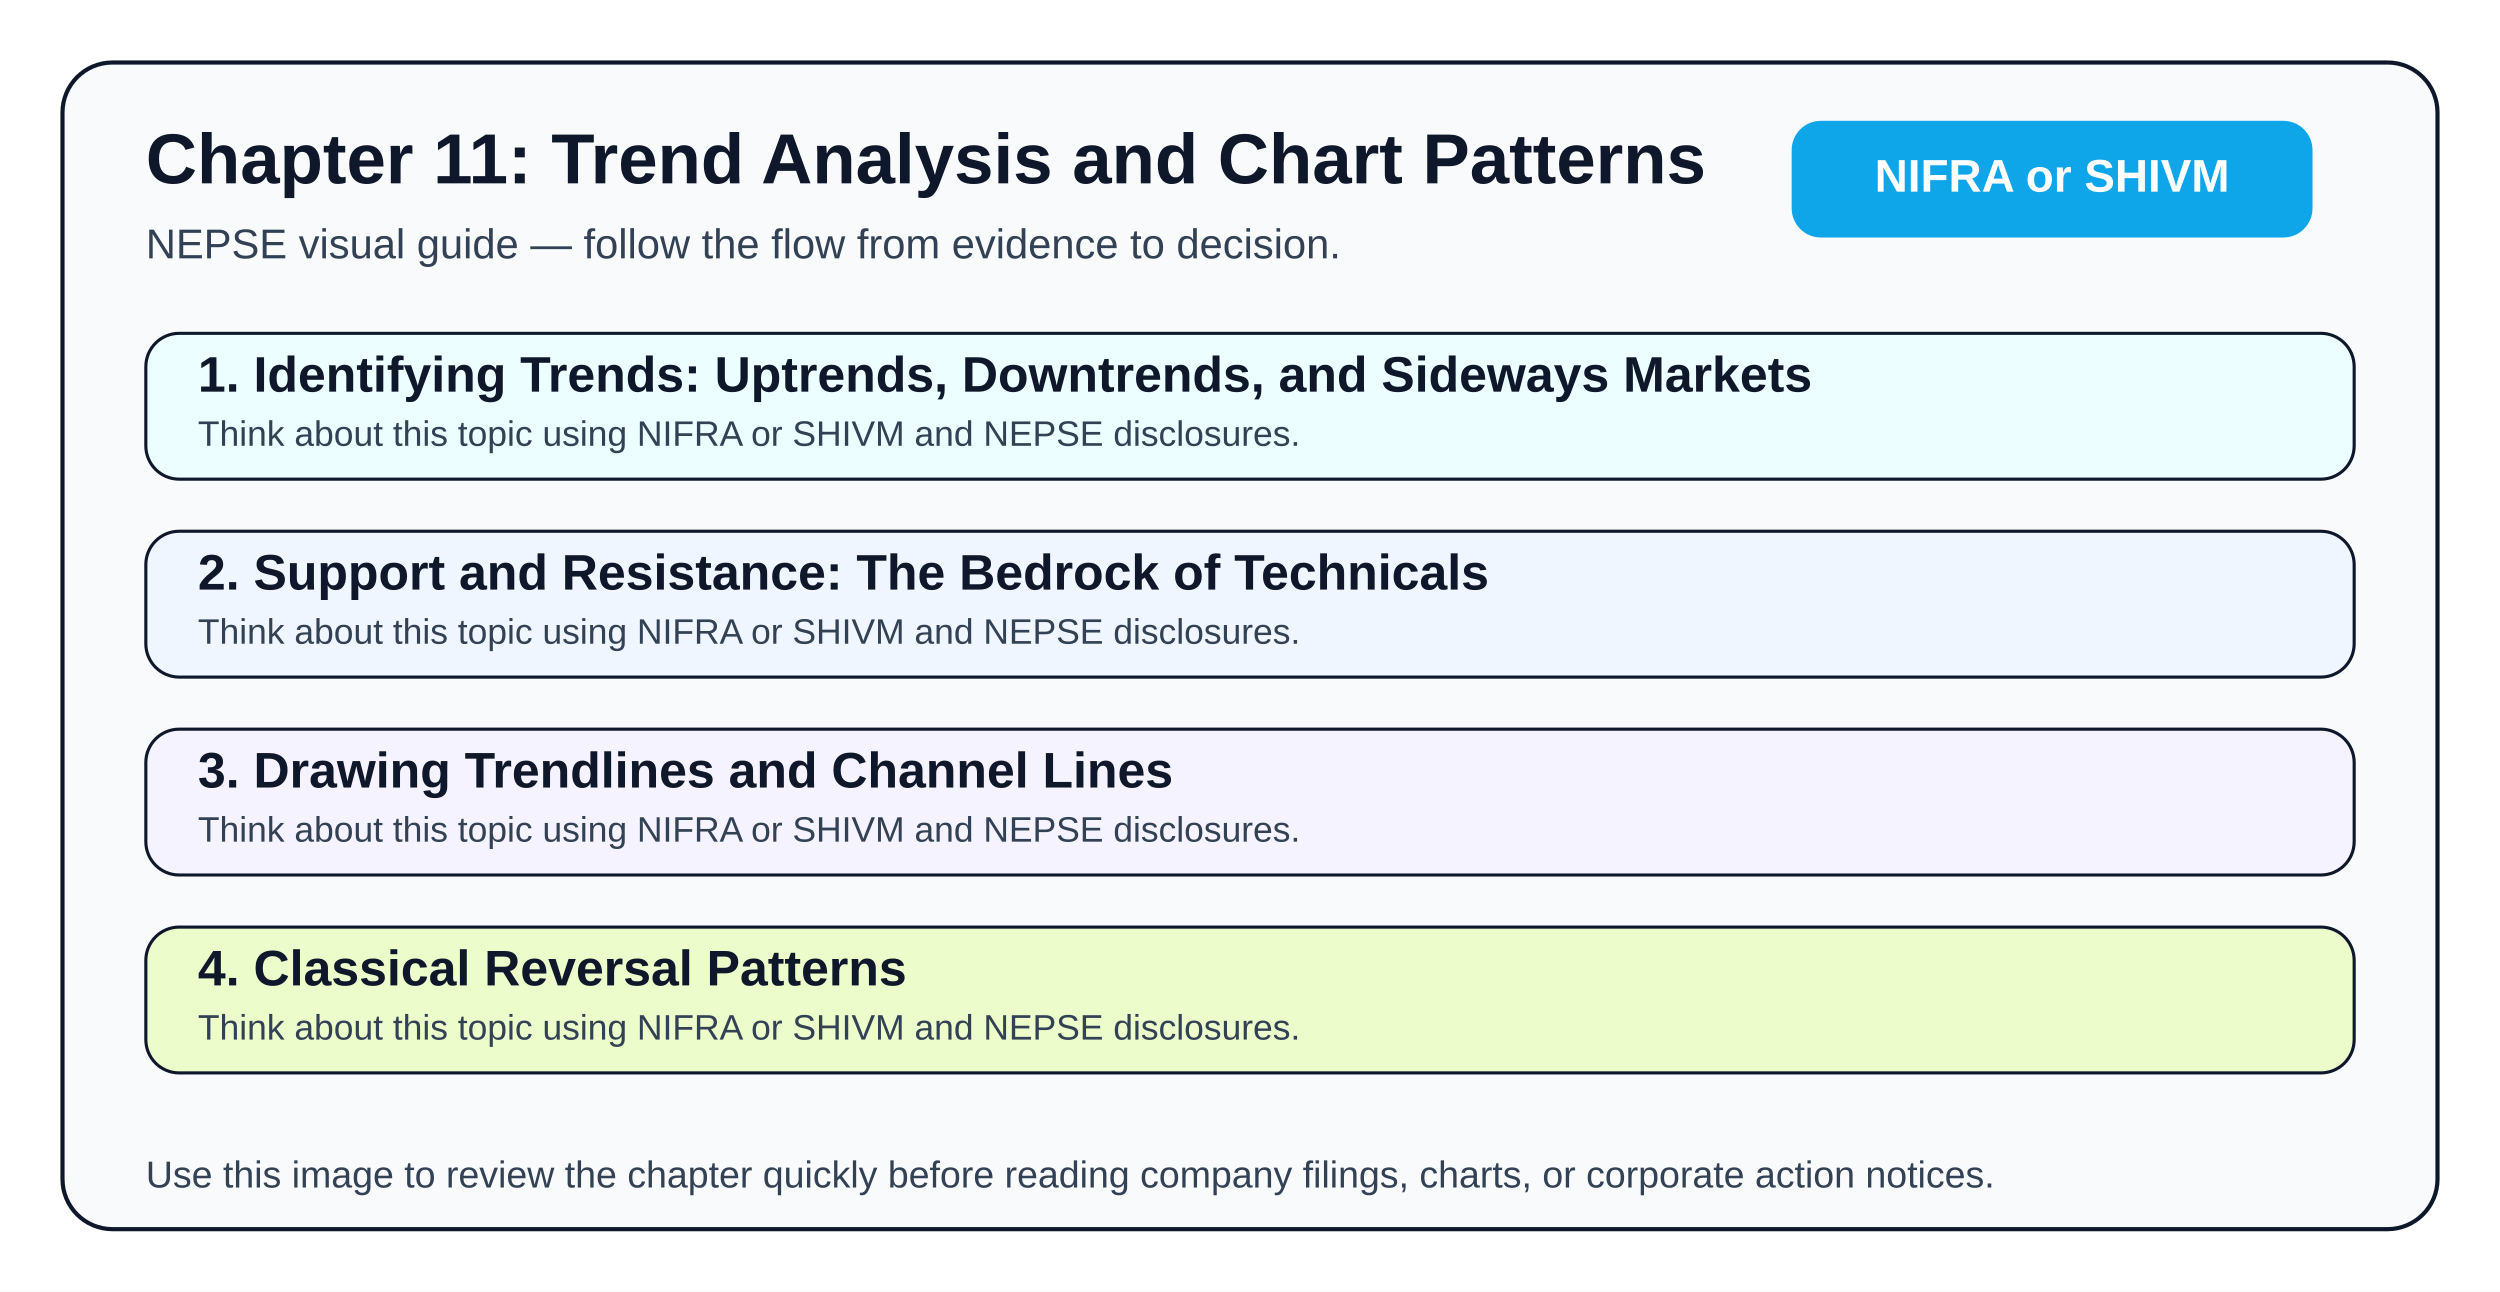
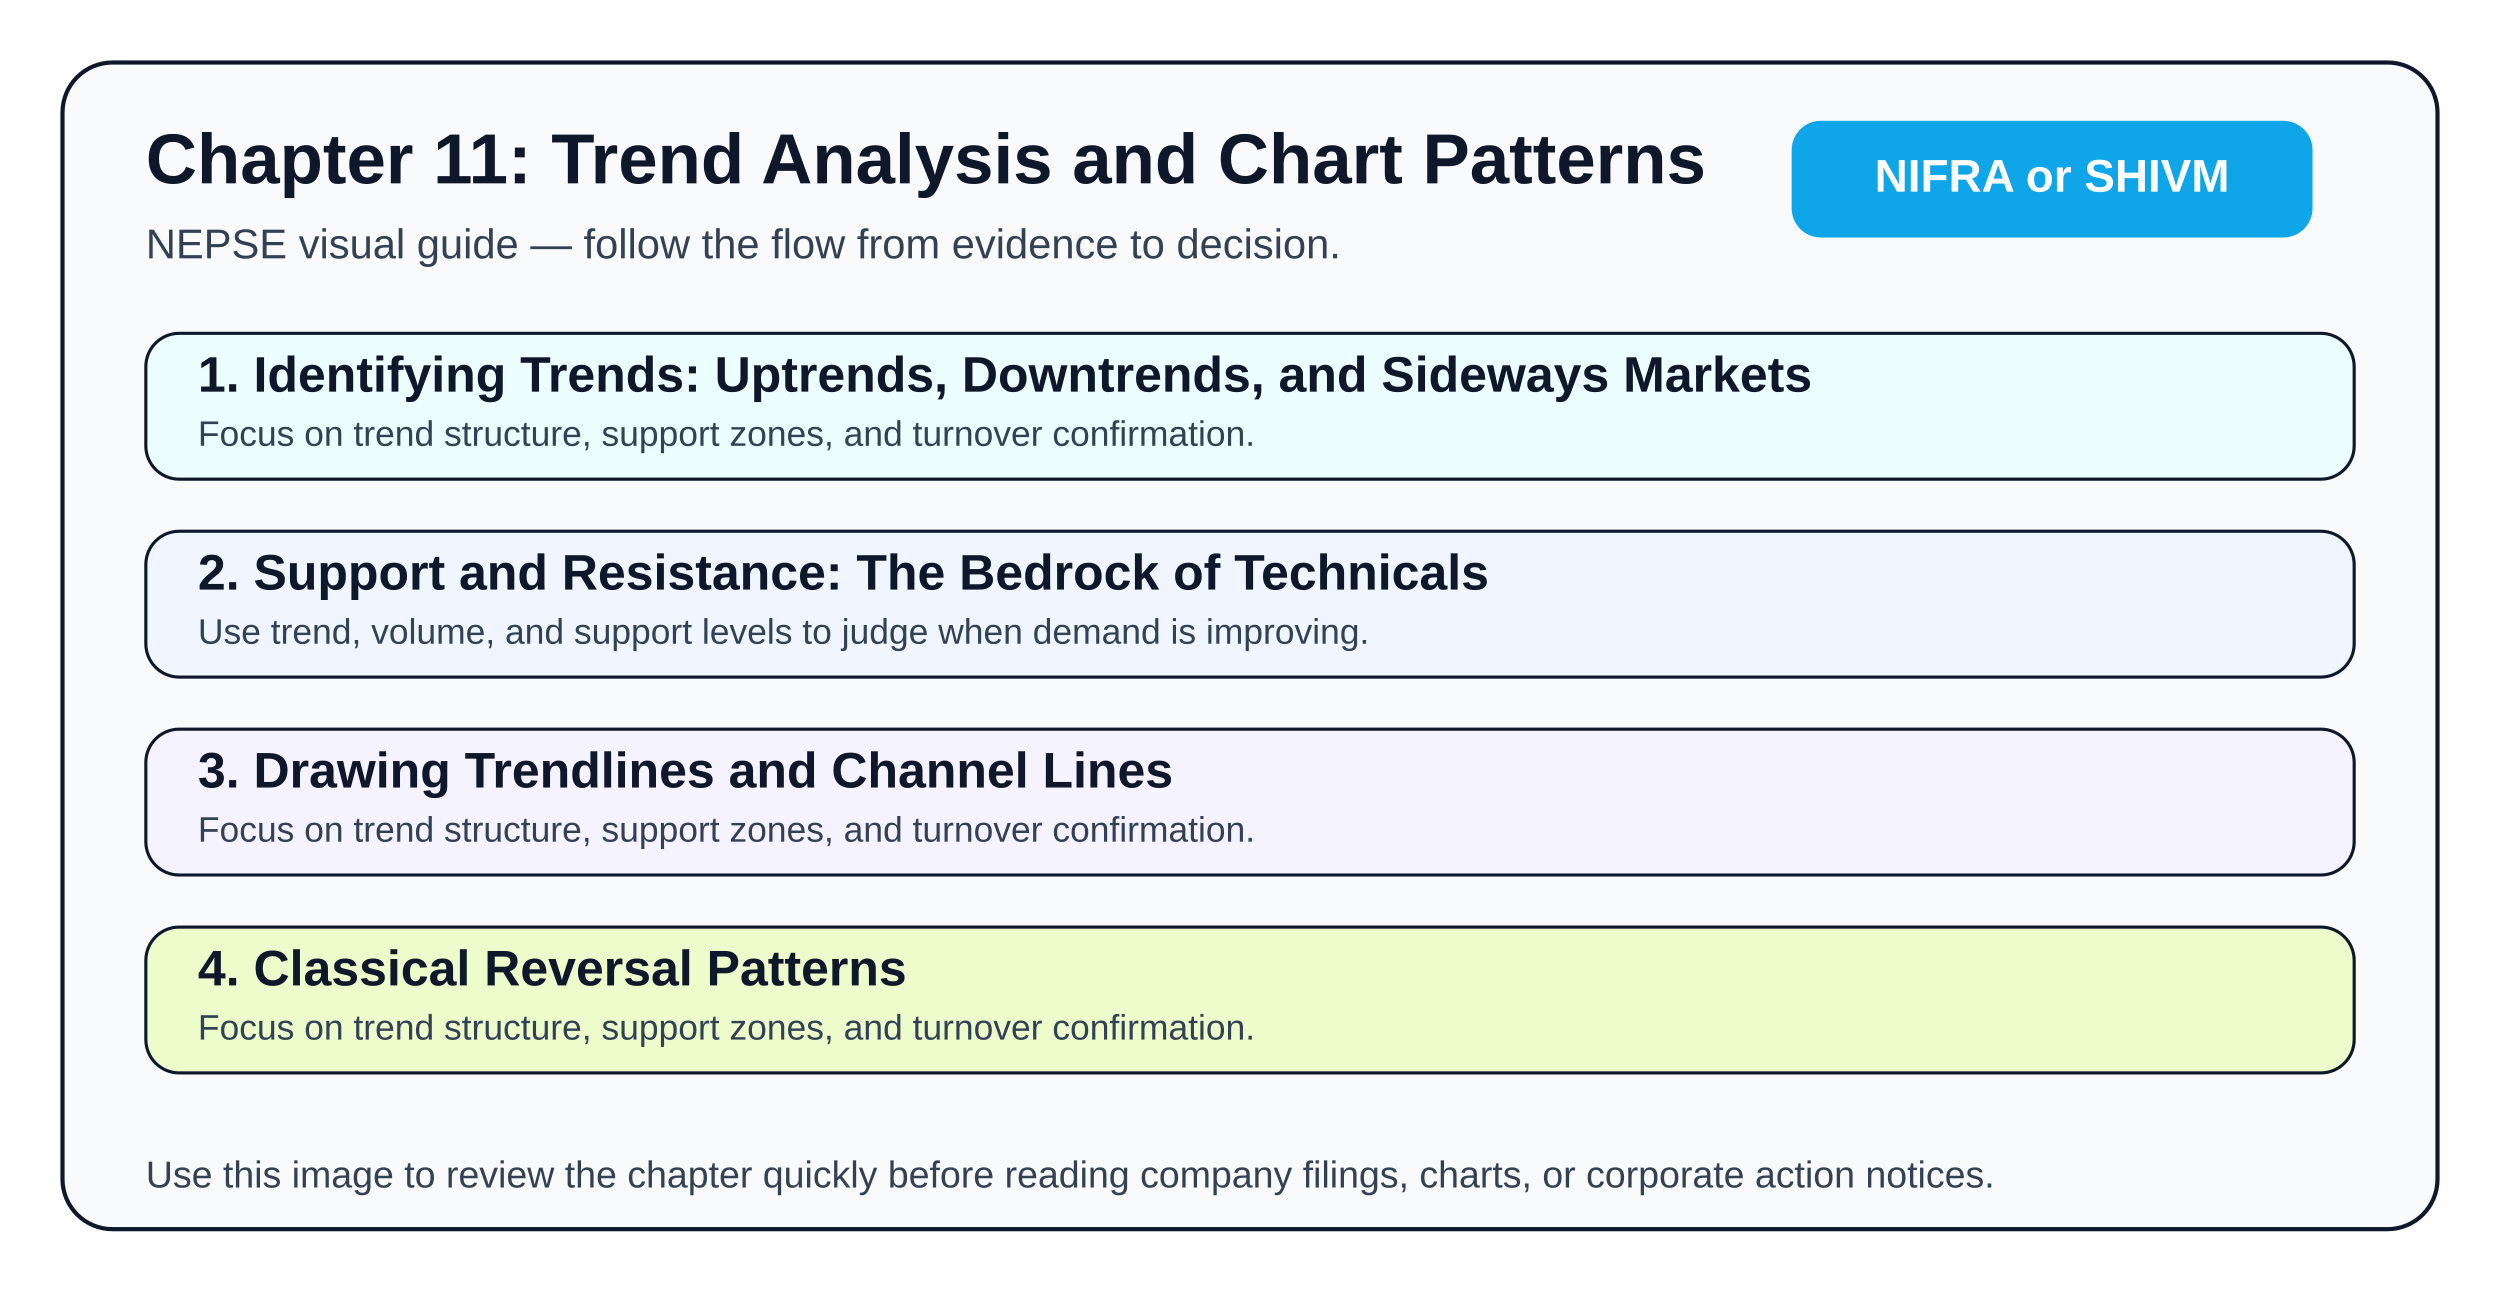
<svg xmlns="http://www.w3.org/2000/svg" width="1200" height="620" viewBox="0 0 1200 620">
  <rect width="1200" height="620" fill="#ffffff" />
  <rect x="30" y="30" width="1140" height="560" rx="24" fill="#f8fafc" stroke="#0f172a" stroke-width="2" />
  <text x="70" y="88" font-size="34" font-family="Arial, sans-serif" font-weight="700" fill="#0f172a">Chapter 11: Trend Analysis and Chart Patterns</text>
  <text x="70" y="124" font-size="20" font-family="Arial, sans-serif" fill="#334155">NEPSE visual guide — follow the flow from evidence to decision.</text>
  <rect x="860" y="58" width="250" height="56" rx="14" fill="#0ea5e9" />
  <text x="985" y="92" text-anchor="middle" font-size="22" font-family="Arial, sans-serif" font-weight="700" fill="#ffffff">NIFRA or SHIVM</text>
  <rect x="70" y="160" width="1060" height="70" rx="16" fill="#ecfeff" stroke="#0f172a" stroke-width="1.5" />
  <text x="95" y="188" font-size="24" font-family="Arial, sans-serif" fill="#0f172a" font-weight="700">1. Identifying Trends: Uptrends, Downtrends, and Sideways Markets</text>
-   <text x="95" y="214" font-size="17" font-family="Arial, sans-serif" fill="#334155">Think about this topic using NIFRA or SHIVM and NEPSE disclosures.</text>
+   <text x="95" y="214" font-size="17" font-family="Arial, sans-serif" fill="#334155">Focus on trend structure, support zones, and turnover confirmation.</text>
  <rect x="70" y="255" width="1060" height="70" rx="16" fill="#eff6ff" stroke="#0f172a" stroke-width="1.5" />
  <text x="95" y="283" font-size="24" font-family="Arial, sans-serif" fill="#0f172a" font-weight="700">2. Support and Resistance: The Bedrock of Technicals</text>
-   <text x="95" y="309" font-size="17" font-family="Arial, sans-serif" fill="#334155">Think about this topic using NIFRA or SHIVM and NEPSE disclosures.</text>
+   <text x="95" y="309" font-size="17" font-family="Arial, sans-serif" fill="#334155">Use trend, volume, and support levels to judge when demand is improving.</text>
  <rect x="70" y="350" width="1060" height="70" rx="16" fill="#f5f3ff" stroke="#0f172a" stroke-width="1.5" />
  <text x="95" y="378" font-size="24" font-family="Arial, sans-serif" fill="#0f172a" font-weight="700">3. Drawing Trendlines and Channel Lines</text>
-   <text x="95" y="404" font-size="17" font-family="Arial, sans-serif" fill="#334155">Think about this topic using NIFRA or SHIVM and NEPSE disclosures.</text>
+   <text x="95" y="404" font-size="17" font-family="Arial, sans-serif" fill="#334155">Focus on trend structure, support zones, and turnover confirmation.</text>
  <rect x="70" y="445" width="1060" height="70" rx="16" fill="#ecfccb" stroke="#0f172a" stroke-width="1.5" />
  <text x="95" y="473" font-size="24" font-family="Arial, sans-serif" fill="#0f172a" font-weight="700">4. Classical Reversal Patterns</text>
-   <text x="95" y="499" font-size="17" font-family="Arial, sans-serif" fill="#334155">Think about this topic using NIFRA or SHIVM and NEPSE disclosures.</text>
+   <text x="95" y="499" font-size="17" font-family="Arial, sans-serif" fill="#334155">Focus on trend structure, support zones, and turnover confirmation.</text>
  <text x="70" y="570" font-size="18" font-family="Arial, sans-serif" fill="#334155">Use this image to review the chapter quickly before reading company filings, charts, or corporate action notices.</text>
</svg>
